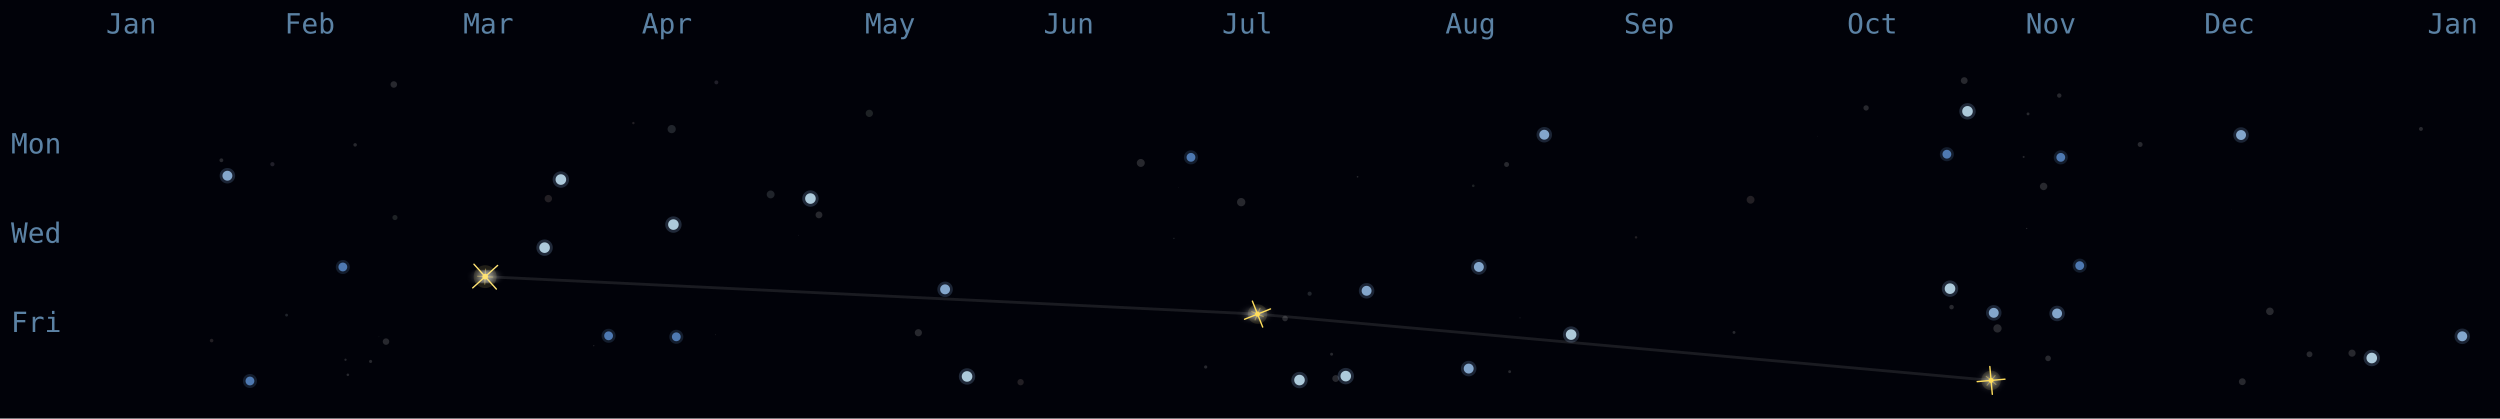
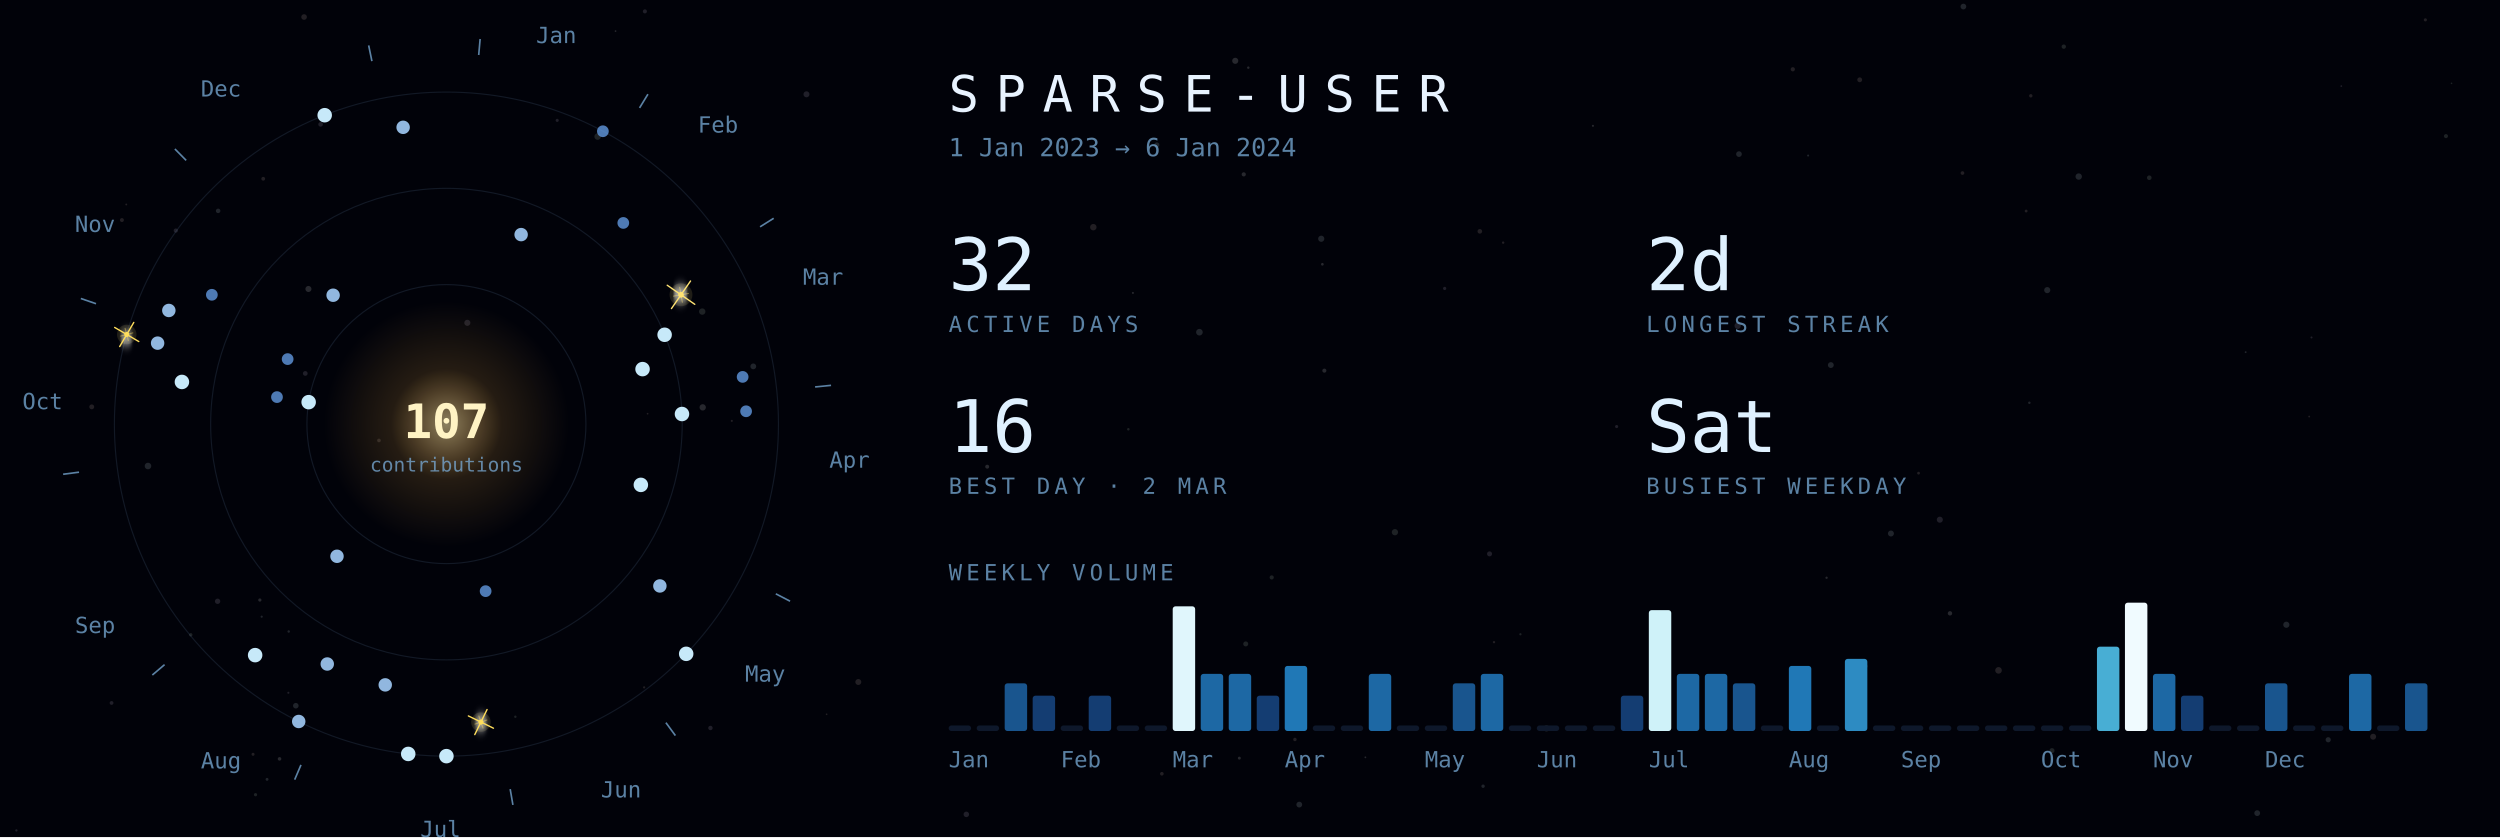
- <svg xmlns="http://www.w3.org/2000/svg" viewBox="0 0 896 150" width="896" height="150" role="img" aria-label="Cinematic comet contribution graph">
-   <rect x="0.00" y="0.00" width="896.00" height="150.00" fill="#010209" />
+ <svg xmlns="http://www.w3.org/2000/svg" viewBox="0 0 896 300" width="896" height="300" role="img" aria-label="Cinematic comet contribution orbit">
+   <rect x="0.00" y="0.00" width="896.00" height="300.00" fill="#010209" />
  <defs>
    <linearGradient id="tail-grad" x1="0" y1="0" x2="1" y2="0">
      <stop offset="0%" stop-color="#c8e0ff" stop-opacity="0" />
      <stop offset="40%" stop-color="#c8e0ff" stop-opacity="0.1" />
      <stop offset="70%" stop-color="#d8ecff" stop-opacity="0.5" />
      <stop offset="90%" stop-color="#ffffff" stop-opacity="0.85" />
      <stop offset="100%" stop-color="#ffffff" stop-opacity="0" />
    </linearGradient>
    <filter id="tail-blur" x="-20%" y="-100%" width="140%" height="300%">
      <feGaussianBlur stdDeviation="1.2" />
    </filter>
    <filter id="organic-sphere" x="-80%" y="-80%" width="260%" height="260%">
      <feTurbulence type="fractalNoise" baseFrequency="0.035" numOctaves="2" seed="7" result="noise" />
      <feDisplacementMap in="SourceGraphic" in2="noise" scale="4" xChannelSelector="R" yChannelSelector="G" result="displaced" />
      <feGaussianBlur in="displaced" stdDeviation="1.4" />
    </filter>
+     <radialGradient id="sun-glow">
+       <stop offset="0" stop-color="#ffe9a8" stop-opacity="0.55" />
+       <stop offset="0.45" stop-color="#ffb74a" stop-opacity="0.14" />
+       <stop offset="1" stop-color="#ffb74a" stop-opacity="0" />
+     </radialGradient>
  </defs>
-   <text x="22.00" y="55.00" font-family="monospace" font-size="10.00" fill="rgba(122,172,216,0.75)" text-anchor="end">Mon</text>
-   <text x="22.00" y="87.00" font-family="monospace" font-size="10.00" fill="rgba(122,172,216,0.75)" text-anchor="end">Wed</text>
-   <text x="22.00" y="119.00" font-family="monospace" font-size="10.00" fill="rgba(122,172,216,0.75)" text-anchor="end">Fri</text>
-   <text x="38.00" y="12.00" font-family="monospace" font-size="10.00" fill="rgba(122,172,216,0.75)">Jan</text>
-   <text x="102.00" y="12.00" font-family="monospace" font-size="10.00" fill="rgba(122,172,216,0.75)">Feb</text>
-   <text x="166.00" y="12.00" font-family="monospace" font-size="10.00" fill="rgba(122,172,216,0.75)">Mar</text>
-   <text x="230.00" y="12.00" font-family="monospace" font-size="10.00" fill="rgba(122,172,216,0.75)">Apr</text>
-   <text x="310.00" y="12.00" font-family="monospace" font-size="10.00" fill="rgba(122,172,216,0.75)">May</text>
-   <text x="374.00" y="12.00" font-family="monospace" font-size="10.00" fill="rgba(122,172,216,0.75)">Jun</text>
-   <text x="438.00" y="12.00" font-family="monospace" font-size="10.00" fill="rgba(122,172,216,0.75)">Jul</text>
-   <text x="518.00" y="12.00" font-family="monospace" font-size="10.00" fill="rgba(122,172,216,0.75)">Aug</text>
-   <text x="582.00" y="12.00" font-family="monospace" font-size="10.00" fill="rgba(122,172,216,0.75)">Sep</text>
-   <text x="662.00" y="12.00" font-family="monospace" font-size="10.00" fill="rgba(122,172,216,0.75)">Oct</text>
-   <text x="726.00" y="12.00" font-family="monospace" font-size="10.00" fill="rgba(122,172,216,0.75)">Nov</text>
-   <text x="790.00" y="12.00" font-family="monospace" font-size="10.00" fill="rgba(122,172,216,0.75)">Dec</text>
-   <text x="870.00" y="12.00" font-family="monospace" font-size="10.00" fill="rgba(122,172,216,0.75)">Jan</text>
-   <circle cx="738.04" cy="34.24" r="0.79" fill="hsl(0,0%,100%)" opacity="0.15" />
-   <circle cx="651.31" cy="48.81" r="0.10" fill="hsl(0,0%,100%)" opacity="0.15" />
-   <circle cx="541.05" cy="133.20" r="0.52" fill="hsl(0,0%,100%)" opacity="0.15" />
-   <circle cx="699.44" cy="110.07" r="0.81" fill="hsl(0,0%,100%)" opacity="0.15" />
-   <circle cx="256.74" cy="29.52" r="0.71" fill="hsl(268,32%,82%)" opacity="0.15" />
-   <circle cx="141.55" cy="77.97" r="0.92" fill="hsl(130,22%,80%)" opacity="0.15" />
-   <circle cx="196.52" cy="71.19" r="1.33" fill="hsl(15,35%,80%)" opacity="0.15" />
-   <circle cx="869.56" cy="39.15" r="0.00" fill="hsl(200,45%,88%)" opacity="0.15" />
-   <circle cx="703.98" cy="28.88" r="1.22" fill="hsl(0,0%,100%)" opacity="0.15" />
-   <circle cx="257.67" cy="83.36" r="0.04" fill="hsl(0,0%,100%)" opacity="0.15" />
-   <circle cx="725.27" cy="56.24" r="0.36" fill="hsl(0,0%,100%)" opacity="0.15" />
-   <circle cx="528.02" cy="66.59" r="0.47" fill="hsl(130,22%,80%)" opacity="0.15" />
-   <circle cx="734.03" cy="128.44" r="1.02" fill="hsl(0,0%,100%)" opacity="0.15" />
-   <circle cx="97.63" cy="58.85" r="0.76" fill="hsl(268,32%,82%)" opacity="0.15" />
-   <circle cx="586.36" cy="85.07" r="0.44" fill="hsl(15,35%,80%)" opacity="0.15" />
-   <circle cx="813.53" cy="111.59" r="1.36" fill="hsl(0,0%,100%)" opacity="0.15" />
-   <circle cx="469.37" cy="105.26" r="0.75" fill="hsl(200,45%,88%)" opacity="0.15" />
-   <circle cx="276.20" cy="69.69" r="1.41" fill="hsl(200,45%,88%)" opacity="0.15" />
-   <circle cx="365.78" cy="136.97" r="1.14" fill="hsl(15,35%,80%)" opacity="0.15" />
-   <circle cx="832.16" cy="39.52" r="0.03" fill="hsl(130,22%,80%)" opacity="0.15" />
-   <circle cx="227.00" cy="44.11" r="0.43" fill="hsl(15,35%,80%)" opacity="0.15" />
-   <circle cx="867.67" cy="46.21" r="0.71" fill="hsl(0,0%,100%)" opacity="0.15" />
-   <circle cx="627.41" cy="71.59" r="1.41" fill="hsl(15,35%,80%)" opacity="0.15" />
-   <circle cx="240.73" cy="46.27" r="1.47" fill="hsl(200,45%,88%)" opacity="0.15" />
-   <circle cx="444.84" cy="72.45" r="1.49" fill="hsl(0,0%,100%)" opacity="0.15" />
-   <circle cx="246.79" cy="32.16" r="0.04" fill="hsl(0,0%,100%)" opacity="0.15" />
-   <circle cx="79.34" cy="57.44" r="0.69" fill="hsl(0,0%,100%)" opacity="0.15" />
-   <circle cx="135.81" cy="120.70" r="0.12" fill="hsl(130,22%,80%)" opacity="0.15" />
-   <circle cx="726.85" cy="40.82" r="0.52" fill="hsl(0,0%,100%)" opacity="0.15" />
-   <circle cx="127.28" cy="51.92" r="0.63" fill="hsl(0,0%,100%)" opacity="0.15" />
-   <circle cx="329.14" cy="119.25" r="1.29" fill="hsl(0,0%,100%)" opacity="0.15" />
-   <circle cx="460.56" cy="114.16" r="1.00" fill="hsl(0,0%,100%)" opacity="0.15" />
-   <circle cx="715.90" cy="117.70" r="1.48" fill="hsl(0,0%,100%)" opacity="0.15" />
-   <circle cx="501.13" cy="129.33" r="0.05" fill="hsl(0,0%,100%)" opacity="0.15" />
-   <circle cx="75.84" cy="122.06" r="0.64" fill="hsl(15,35%,80%)" opacity="0.15" />
-   <circle cx="432.11" cy="131.53" r="0.58" fill="hsl(0,0%,100%)" opacity="0.15" />
-   <circle cx="138.34" cy="122.43" r="1.17" fill="hsl(0,0%,100%)" opacity="0.15" />
-   <circle cx="256.49" cy="119.97" r="0.15" fill="hsl(0,0%,100%)" opacity="0.15" />
-   <circle cx="408.86" cy="58.40" r="1.43" fill="hsl(0,0%,100%)" opacity="0.15" />
-   <circle cx="420.73" cy="85.44" r="0.25" fill="hsl(200,45%,88%)" opacity="0.15" />
-   <circle cx="318.39" cy="123.57" r="0.01" fill="hsl(0,0%,100%)" opacity="0.15" />
-   <circle cx="422.29" cy="67.20" r="0.10" fill="hsl(0,0%,100%)" opacity="0.15" />
-   <circle cx="102.71" cy="112.94" r="0.51" fill="hsl(200,45%,88%)" opacity="0.15" />
-   <circle cx="732.43" cy="66.82" r="1.33" fill="hsl(0,0%,100%)" opacity="0.15" />
-   <circle cx="311.56" cy="40.62" r="1.31" fill="hsl(130,22%,80%)" opacity="0.15" />
-   <circle cx="827.73" cy="126.98" r="1.05" fill="hsl(0,0%,100%)" opacity="0.15" />
-   <circle cx="141.14" cy="30.28" r="1.18" fill="hsl(0,0%,100%)" opacity="0.15" />
-   <circle cx="286.23" cy="84.31" r="0.12" fill="hsl(0,0%,100%)" opacity="0.15" />
-   <circle cx="123.83" cy="128.93" r="0.40" fill="hsl(0,0%,100%)" opacity="0.15" />
-   <circle cx="124.67" cy="134.33" r="0.46" fill="hsl(0,0%,100%)" opacity="0.15" />
-   <circle cx="132.82" cy="129.54" r="0.56" fill="hsl(0,0%,100%)" opacity="0.15" />
-   <circle cx="799.72" cy="75.12" r="0.07" fill="hsl(0,0%,100%)" opacity="0.15" />
-   <circle cx="212.81" cy="123.90" r="0.22" fill="hsl(0,0%,100%)" opacity="0.15" />
-   <circle cx="767.03" cy="51.78" r="0.89" fill="hsl(0,0%,100%)" opacity="0.15" />
-   <circle cx="803.64" cy="136.80" r="1.23" fill="hsl(0,0%,100%)" opacity="0.15" />
-   <circle cx="539.96" cy="58.95" r="0.89" fill="hsl(0,0%,100%)" opacity="0.15" />
-   <circle cx="726.36" cy="81.89" r="0.23" fill="hsl(0,0%,100%)" opacity="0.15" />
-   <circle cx="842.97" cy="126.57" r="1.29" fill="hsl(0,0%,100%)" opacity="0.15" />
-   <circle cx="478.72" cy="135.66" r="1.23" fill="hsl(0,0%,100%)" opacity="0.15" />
-   <circle cx="293.52" cy="77.02" r="1.23" fill="hsl(0,0%,100%)" opacity="0.15" />
-   <circle cx="486.55" cy="63.36" r="0.30" fill="hsl(0,0%,100%)" opacity="0.15" />
-   <circle cx="621.47" cy="119.14" r="0.52" fill="hsl(0,0%,100%)" opacity="0.15" />
-   <circle cx="668.81" cy="38.68" r="0.96" fill="hsl(0,0%,100%)" opacity="0.15" />
-   <circle cx="544.77" cy="113.92" r="0.18" fill="hsl(0,0%,100%)" opacity="0.15" />
-   <circle cx="477.24" cy="126.95" r="0.53" fill="hsl(0,0%,100%)" opacity="0.15" />
-   <circle cx="81.50" cy="62.98" r="2.78" fill="hsl(214,50%,64%)" opacity="0.22" />
-   <circle cx="81.50" cy="62.98" r="1.78" fill="hsl(209.7,75%,78%)" opacity="0.80" />
-   <circle cx="89.58" cy="136.55" r="2.52" fill="hsl(214,43%,55%)" opacity="0.20" />
-   <circle cx="89.58" cy="136.55" r="1.58" fill="hsl(214.0,66%,63%)" opacity="0.74" />
-   <circle cx="122.87" cy="95.69" r="2.52" fill="hsl(214,43%,55%)" opacity="0.20" />
-   <circle cx="122.87" cy="95.69" r="1.58" fill="hsl(214.0,66%,63%)" opacity="0.74" />
-   <circle cx="195.18" cy="88.76" r="2.94" fill="hsl(214,55%,70%)" opacity="0.23" />
-   <circle cx="195.18" cy="88.76" r="1.90" fill="hsl(200.0,82%,88%)" opacity="0.84" />
-   <circle cx="201.01" cy="64.35" r="2.94" fill="hsl(214,55%,70%)" opacity="0.23" />
-   <circle cx="201.01" cy="64.35" r="1.90" fill="hsl(200.0,82%,88%)" opacity="0.84" />
-   <circle cx="218.12" cy="120.35" r="2.52" fill="hsl(214,43%,55%)" opacity="0.20" />
-   <circle cx="218.12" cy="120.35" r="1.58" fill="hsl(214.0,66%,63%)" opacity="0.74" />
-   <circle cx="241.35" cy="80.49" r="2.94" fill="hsl(214,55%,70%)" opacity="0.23" />
-   <circle cx="241.35" cy="80.49" r="1.90" fill="hsl(200.0,82%,88%)" opacity="0.84" />
-   <circle cx="242.39" cy="120.71" r="2.52" fill="hsl(214,43%,55%)" opacity="0.20" />
-   <circle cx="242.39" cy="120.71" r="1.58" fill="hsl(214.0,66%,63%)" opacity="0.74" />
-   <circle cx="290.46" cy="71.16" r="2.94" fill="hsl(214,55%,70%)" opacity="0.23" />
-   <circle cx="290.46" cy="71.16" r="1.90" fill="hsl(200.0,82%,88%)" opacity="0.84" />
-   <circle cx="338.72" cy="103.70" r="2.78" fill="hsl(214,50%,64%)" opacity="0.22" />
-   <circle cx="338.72" cy="103.70" r="1.78" fill="hsl(209.7,75%,78%)" opacity="0.80" />
-   <circle cx="346.59" cy="134.92" r="2.94" fill="hsl(214,55%,70%)" opacity="0.23" />
-   <circle cx="346.59" cy="134.92" r="1.90" fill="hsl(200.0,82%,88%)" opacity="0.84" />
-   <circle cx="426.84" cy="56.39" r="2.52" fill="hsl(214,43%,55%)" opacity="0.20" />
-   <circle cx="426.84" cy="56.39" r="1.58" fill="hsl(214.0,66%,63%)" opacity="0.74" />
-   <circle cx="465.74" cy="136.21" r="2.94" fill="hsl(214,55%,70%)" opacity="0.23" />
-   <circle cx="465.74" cy="136.21" r="1.90" fill="hsl(200.0,82%,88%)" opacity="0.84" />
-   <circle cx="482.32" cy="134.80" r="2.94" fill="hsl(214,55%,70%)" opacity="0.23" />
-   <circle cx="482.32" cy="134.80" r="1.90" fill="hsl(200.0,82%,88%)" opacity="0.84" />
-   <circle cx="489.79" cy="104.22" r="2.78" fill="hsl(214,50%,64%)" opacity="0.22" />
-   <circle cx="489.79" cy="104.22" r="1.78" fill="hsl(209.7,75%,78%)" opacity="0.80" />
-   <circle cx="530.03" cy="95.67" r="2.78" fill="hsl(214,50%,64%)" opacity="0.22" />
-   <circle cx="530.03" cy="95.67" r="1.78" fill="hsl(209.7,75%,78%)" opacity="0.80" />
-   <circle cx="526.38" cy="132.10" r="2.78" fill="hsl(214,50%,64%)" opacity="0.22" />
-   <circle cx="526.38" cy="132.10" r="1.78" fill="hsl(209.7,75%,78%)" opacity="0.80" />
-   <circle cx="553.47" cy="48.29" r="2.78" fill="hsl(214,50%,64%)" opacity="0.22" />
-   <circle cx="553.47" cy="48.29" r="1.78" fill="hsl(209.7,75%,78%)" opacity="0.80" />
-   <circle cx="563.09" cy="119.92" r="2.94" fill="hsl(214,55%,70%)" opacity="0.23" />
-   <circle cx="563.09" cy="119.92" r="1.90" fill="hsl(200.0,82%,88%)" opacity="0.84" />
-   <circle cx="705.15" cy="39.90" r="2.94" fill="hsl(214,55%,70%)" opacity="0.23" />
-   <circle cx="705.15" cy="39.90" r="1.90" fill="hsl(200.0,82%,88%)" opacity="0.84" />
-   <circle cx="697.76" cy="55.27" r="2.52" fill="hsl(214,43%,55%)" opacity="0.20" />
-   <circle cx="697.76" cy="55.27" r="1.58" fill="hsl(214.0,66%,63%)" opacity="0.74" />
-   <circle cx="698.88" cy="103.45" r="2.94" fill="hsl(214,55%,70%)" opacity="0.23" />
-   <circle cx="698.88" cy="103.45" r="1.90" fill="hsl(200.0,82%,88%)" opacity="0.84" />
-   <circle cx="714.56" cy="112.12" r="2.78" fill="hsl(214,50%,64%)" opacity="0.22" />
-   <circle cx="714.56" cy="112.12" r="1.78" fill="hsl(209.7,75%,78%)" opacity="0.80" />
-   <circle cx="738.58" cy="56.40" r="2.52" fill="hsl(214,43%,55%)" opacity="0.20" />
-   <circle cx="738.58" cy="56.40" r="1.58" fill="hsl(214.0,66%,63%)" opacity="0.74" />
-   <circle cx="737.26" cy="112.35" r="2.78" fill="hsl(214,50%,64%)" opacity="0.22" />
-   <circle cx="737.26" cy="112.35" r="1.78" fill="hsl(209.7,75%,78%)" opacity="0.80" />
-   <circle cx="745.37" cy="95.21" r="2.52" fill="hsl(214,43%,55%)" opacity="0.20" />
-   <circle cx="745.37" cy="95.21" r="1.58" fill="hsl(214.0,66%,63%)" opacity="0.74" />
-   <circle cx="803.19" cy="48.39" r="2.78" fill="hsl(214,50%,64%)" opacity="0.22" />
-   <circle cx="803.19" cy="48.39" r="1.78" fill="hsl(209.7,75%,78%)" opacity="0.80" />
-   <circle cx="850.04" cy="128.32" r="2.94" fill="hsl(214,55%,70%)" opacity="0.23" />
-   <circle cx="850.04" cy="128.32" r="1.90" fill="hsl(200.0,82%,88%)" opacity="0.84" />
-   <circle cx="882.47" cy="120.53" r="2.78" fill="hsl(214,50%,64%)" opacity="0.22" />
-   <circle cx="882.47" cy="120.53" r="1.78" fill="hsl(209.7,75%,78%)" opacity="0.80" />
-   <path d="M 173.88,99.15 L 450.70,112.57 L 713.60,136.34" fill="none" stroke="rgba(255,255,255,0.1)" stroke-width="1.00" stroke-linejoin="round" />
-   <g transform="rotate(-42.0 173.88 99.15)">
-     <circle cx="173.88" cy="99.15" r="4.10" fill="hsla(48,100%,74%,0.35)" fill-opacity="0.35" />
-     <circle cx="173.88" cy="99.15" r="2.46" fill="hsla(50,100%,99%,0.75)" filter="url(#organic-sphere)" />
-     <line x1="171.97" y1="97.24" x2="175.79" y2="101.06" stroke="hsl(48,100%,72.5%)" stroke-width="0.40" stroke-opacity="0.42" stroke-linecap="round" />
-     <line x1="171.97" y1="101.06" x2="175.79" y2="97.24" stroke="hsl(48,100%,72.5%)" stroke-width="0.40" stroke-opacity="0.42" stroke-linecap="round" />
-     <line x1="167.88" y1="99.15" x2="179.88" y2="99.15" stroke="hsl(48,100%,72.5%)" stroke-width="0.50" stroke-linecap="round" />
-     <line x1="173.88" y1="93.15" x2="173.88" y2="105.15" stroke="hsl(48,100%,72.5%)" stroke-width="0.50" stroke-linecap="round" />
-     <circle cx="173.88" cy="99.15" r="1.02" fill="hsl(48,100%,72.5%)" />
+   <circle cx="739.66" cy="16.72" r="0.78" fill="hsl(130,22%,80%)" opacity="0.15" />
+   <circle cx="648.03" cy="55.75" r="0.36" fill="hsl(200,45%,88%)" opacity="0.15" />
+   <circle cx="531.53" cy="281.78" r="0.61" fill="hsl(200,45%,88%)" opacity="0.15" />
+   <circle cx="698.87" cy="219.82" r="0.79" fill="hsl(0,0%,100%)" opacity="0.15" />
+   <circle cx="231.13" cy="4.08" r="0.73" fill="hsl(268,32%,82%)" opacity="0.15" />
+   <circle cx="109.41" cy="133.84" r="0.85" fill="hsl(268,32%,82%)" opacity="0.15" />
+   <circle cx="167.49" cy="115.70" r="1.10" fill="hsl(268,32%,82%)" opacity="0.15" />
+   <circle cx="878.63" cy="29.87" r="0.30" fill="hsl(130,22%,80%)" opacity="0.15" />
+   <circle cx="703.68" cy="2.35" r="1.03" fill="hsl(200,45%,88%)" opacity="0.15" />
+   <circle cx="232.10" cy="148.28" r="0.32" fill="hsl(15,35%,80%)" opacity="0.15" />
+   <circle cx="726.17" cy="75.64" r="0.51" fill="hsl(15,35%,80%)" opacity="0.15" />
+   <circle cx="517.76" cy="103.38" r="0.58" fill="hsl(268,32%,82%)" opacity="0.15" />
+   <circle cx="735.43" cy="269.03" r="0.91" fill="hsl(130,22%,80%)" opacity="0.15" />
+   <circle cx="63.01" cy="82.64" r="0.76" fill="hsl(268,32%,82%)" opacity="0.15" />
+   <circle cx="579.40" cy="152.88" r="0.56" fill="hsl(268,32%,82%)" opacity="0.15" />
+   <circle cx="819.42" cy="223.91" r="1.11" fill="hsl(200,45%,88%)" opacity="0.15" />
+   <circle cx="455.78" cy="206.95" r="0.75" fill="hsl(130,22%,80%)" opacity="0.15" />
+   <circle cx="251.68" cy="111.67" r="1.15" fill="hsl(130,22%,80%)" opacity="0.15" />
+   <circle cx="346.33" cy="291.87" r="0.99" fill="hsl(268,32%,82%)" opacity="0.15" />
+   <circle cx="839.12" cy="30.86" r="0.32" fill="hsl(268,32%,82%)" opacity="0.15" />
+   <circle cx="199.70" cy="43.14" r="0.56" fill="hsl(268,32%,82%)" opacity="0.15" />
+   <circle cx="876.63" cy="48.79" r="0.73" fill="hsl(130,22%,80%)" opacity="0.15" />
+   <circle cx="622.78" cy="116.76" r="1.14" fill="hsl(268,32%,82%)" opacity="0.15" />
+   <circle cx="214.20" cy="48.95" r="1.18" fill="hsl(130,22%,80%)" opacity="0.15" />
+   <circle cx="429.87" cy="119.06" r="1.19" fill="hsl(200,45%,88%)" opacity="0.15" />
+   <circle cx="220.61" cy="11.15" r="0.32" fill="hsl(0,0%,100%)" opacity="0.15" />
+   <circle cx="43.69" cy="78.87" r="0.71" fill="hsl(15,35%,80%)" opacity="0.15" />
+   <circle cx="103.35" cy="248.29" r="0.37" fill="hsl(268,32%,82%)" opacity="0.15" />
+   <circle cx="727.84" cy="34.34" r="0.61" fill="hsl(15,35%,80%)" opacity="0.15" />
+   <circle cx="94.34" cy="64.07" r="0.68" fill="hsl(15,35%,80%)" opacity="0.15" />
+   <circle cx="307.62" cy="244.43" r="1.07" fill="hsl(15,35%,80%)" opacity="0.15" />
+   <circle cx="446.47" cy="230.78" r="0.90" fill="hsl(130,22%,80%)" opacity="0.15" />
+   <circle cx="716.27" cy="240.26" r="1.19" fill="hsl(15,35%,80%)" opacity="0.15" />
+   <circle cx="489.35" cy="271.43" r="0.33" fill="hsl(0,0%,100%)" opacity="0.15" />
+   <circle cx="39.98" cy="251.94" r="0.68" fill="hsl(268,32%,82%)" opacity="0.15" />
+   <circle cx="416.41" cy="277.32" r="0.65" fill="hsl(15,35%,80%)" opacity="0.15" />
+   <circle cx="106.02" cy="252.93" r="1.00" fill="hsl(200,45%,88%)" opacity="0.15" />
+   <circle cx="230.86" cy="246.35" r="0.39" fill="hsl(15,35%,80%)" opacity="0.15" />
+   <circle cx="391.85" cy="81.42" r="1.16" fill="hsl(15,35%,80%)" opacity="0.15" />
+   <circle cx="404.40" cy="153.85" r="0.45" fill="hsl(130,22%,80%)" opacity="0.15" />
+   <circle cx="296.26" cy="256.00" r="0.31" fill="hsl(15,35%,80%)" opacity="0.15" />
+   <circle cx="406.04" cy="104.99" r="0.36" fill="hsl(0,0%,100%)" opacity="0.15" />
+   <circle cx="68.37" cy="227.51" r="0.61" fill="hsl(130,22%,80%)" opacity="0.15" />
+   <circle cx="733.73" cy="103.98" r="1.10" fill="hsl(200,45%,88%)" opacity="0.15" />
+   <circle cx="289.04" cy="33.80" r="1.08" fill="hsl(268,32%,82%)" opacity="0.15" />
+   <circle cx="834.43" cy="265.13" r="0.93" fill="hsl(200,45%,88%)" opacity="0.15" />
+   <circle cx="108.98" cy="6.10" r="1.01" fill="hsl(15,35%,80%)" opacity="0.15" />
+   <circle cx="262.28" cy="150.84" r="0.37" fill="hsl(15,35%,80%)" opacity="0.15" />
+   <circle cx="90.69" cy="270.34" r="0.54" fill="hsl(15,35%,80%)" opacity="0.15" />
+   <circle cx="91.58" cy="284.82" r="0.58" fill="hsl(130,22%,80%)" opacity="0.15" />
+   <circle cx="100.19" cy="271.98" r="0.64" fill="hsl(0,0%,100%)" opacity="0.15" />
+   <circle cx="804.84" cy="126.21" r="0.34" fill="hsl(200,45%,88%)" opacity="0.15" />
+   <circle cx="184.70" cy="256.88" r="0.43" fill="hsl(130,22%,80%)" opacity="0.15" />
+   <circle cx="770.30" cy="63.70" r="0.83" fill="hsl(130,22%,80%)" opacity="0.15" />
+   <circle cx="808.98" cy="291.43" r="1.04" fill="hsl(200,45%,88%)" opacity="0.15" />
+   <circle cx="530.37" cy="82.91" r="0.83" fill="hsl(15,35%,80%)" opacity="0.15" />
+   <circle cx="727.32" cy="144.35" r="0.44" fill="hsl(200,45%,88%)" opacity="0.15" />
+   <circle cx="850.53" cy="264.04" r="1.07" fill="hsl(15,35%,80%)" opacity="0.15" />
+   <circle cx="465.66" cy="288.37" r="1.04" fill="hsl(200,45%,88%)" opacity="0.15" />
+   <circle cx="269.98" cy="131.31" r="1.04" fill="hsl(200,45%,88%)" opacity="0.15" />
+   <circle cx="473.94" cy="94.72" r="0.48" fill="hsl(0,0%,100%)" opacity="0.15" />
+   <circle cx="616.50" cy="244.13" r="0.61" fill="hsl(15,35%,80%)" opacity="0.15" />
+   <circle cx="666.52" cy="28.60" r="0.87" fill="hsl(15,35%,80%)" opacity="0.15" />
+   <circle cx="535.45" cy="230.15" r="0.41" fill="hsl(15,35%,80%)" opacity="0.15" />
+   <circle cx="464.10" cy="265.03" r="0.62" fill="hsl(15,35%,80%)" opacity="0.15" />
+   <circle cx="95.71" cy="279.32" r="0.52" fill="hsl(200,45%,88%)" opacity="0.15" />
+   <circle cx="444.18" cy="271.72" r="0.53" fill="hsl(0,0%,100%)" opacity="0.15" />
+   <circle cx="251.85" cy="146.00" r="1.14" fill="hsl(0,0%,100%)" opacity="0.15" />
+   <circle cx="135.82" cy="157.86" r="0.66" fill="hsl(15,35%,80%)" opacity="0.15" />
+   <circle cx="114.90" cy="44.57" r="0.83" fill="hsl(268,32%,82%)" opacity="0.15" />
+   <circle cx="474.65" cy="132.84" r="0.73" fill="hsl(0,0%,100%)" opacity="0.15" />
+   <circle cx="538.73" cy="86.96" r="0.43" fill="hsl(15,35%,80%)" opacity="0.15" />
+   <circle cx="656.17" cy="130.84" r="1.05" fill="hsl(200,45%,88%)" opacity="0.15" />
+   <circle cx="642.54" cy="24.83" r="0.76" fill="hsl(15,35%,80%)" opacity="0.15" />
+   <circle cx="755.23" cy="258.54" r="0.67" fill="hsl(0,0%,100%)" opacity="0.15" />
+   <circle cx="570.91" cy="45.10" r="0.37" fill="hsl(0,0%,100%)" opacity="0.15" />
+   <circle cx="869.25" cy="7.12" r="0.56" fill="hsl(15,35%,80%)" opacity="0.15" />
+   <circle cx="110.54" cy="103.57" r="1.09" fill="hsl(0,0%,100%)" opacity="0.15" />
+   <circle cx="668.51" cy="238.78" r="0.83" fill="hsl(130,22%,80%)" opacity="0.15" />
+   <circle cx="77.99" cy="215.50" r="0.96" fill="hsl(268,32%,82%)" opacity="0.15" />
+   <circle cx="499.94" cy="190.74" r="1.13" fill="hsl(130,22%,80%)" opacity="0.15" />
+   <circle cx="703.35" cy="62.02" r="0.66" fill="hsl(15,35%,80%)" opacity="0.15" />
+   <circle cx="687.61" cy="169.58" r="0.50" fill="hsl(15,35%,80%)" opacity="0.15" />
+   <circle cx="445.76" cy="62.49" r="0.75" fill="hsl(0,0%,100%)" opacity="0.15" />
+   <circle cx="103.47" cy="226.33" r="0.44" fill="hsl(200,45%,88%)" opacity="0.15" />
+   <circle cx="45.25" cy="73.28" r="0.34" fill="hsl(15,35%,80%)" opacity="0.15" />
+   <circle cx="677.71" cy="191.21" r="1.07" fill="hsl(200,45%,88%)" opacity="0.15" />
+   <circle cx="414.60" cy="51.93" r="0.91" fill="hsl(200,45%,88%)" opacity="0.15" />
+   <circle cx="447.39" cy="24.25" r="0.44" fill="hsl(0,0%,100%)" opacity="0.15" />
+   <circle cx="623.25" cy="55.23" r="1.02" fill="hsl(200,45%,88%)" opacity="0.15" />
+   <circle cx="473.53" cy="85.57" r="1.11" fill="hsl(200,45%,88%)" opacity="0.15" />
+   <circle cx="442.71" cy="21.80" r="1.10" fill="hsl(0,0%,100%)" opacity="0.15" />
+   <circle cx="432.82" cy="253.27" r="1.07" fill="hsl(130,22%,80%)" opacity="0.15" />
+   <circle cx="419.61" cy="204.10" r="0.36" fill="hsl(15,35%,80%)" opacity="0.15" />
+   <circle cx="254.62" cy="260.91" r="0.79" fill="hsl(268,32%,82%)" opacity="0.15" />
+   <circle cx="353.81" cy="167.26" r="0.71" fill="hsl(0,0%,100%)" opacity="0.15" />
+   <circle cx="5.88" cy="297.62" r="0.41" fill="hsl(268,32%,82%)" opacity="0.15" />
+   <circle cx="554.24" cy="261.06" r="1.12" fill="hsl(130,22%,80%)" opacity="0.15" />
+   <circle cx="32.88" cy="145.82" r="0.88" fill="hsl(15,35%,80%)" opacity="0.15" />
+   <circle cx="53.04" cy="167.02" r="1.18" fill="hsl(200,45%,88%)" opacity="0.15" />
+   <circle cx="695.23" cy="186.26" r="1.09" fill="hsl(268,32%,82%)" opacity="0.15" />
+   <circle cx="828.44" cy="120.95" r="0.36" fill="hsl(268,32%,82%)" opacity="0.15" />
+   <circle cx="544.92" cy="227.32" r="0.40" fill="hsl(130,22%,80%)" opacity="0.15" />
+   <circle cx="745.01" cy="63.28" r="1.15" fill="hsl(200,45%,88%)" opacity="0.15" />
+   <circle cx="78.18" cy="75.58" r="0.81" fill="hsl(200,45%,88%)" opacity="0.15" />
+   <circle cx="533.85" cy="198.51" r="0.90" fill="hsl(268,32%,82%)" opacity="0.15" />
+   <circle cx="93.79" cy="221.02" r="0.39" fill="hsl(200,45%,88%)" opacity="0.15" />
+   <circle cx="654.64" cy="207.07" r="0.41" fill="hsl(0,0%,100%)" opacity="0.15" />
+   <circle cx="827.61" cy="149.30" r="0.33" fill="hsl(15,35%,80%)" opacity="0.15" />
+   <circle cx="93.13" cy="215.05" r="0.58" fill="hsl(0,0%,100%)" opacity="0.15" />
+   <circle cx="160.00" cy="152.00" r="44.00" fill="url(#sun-glow)" />
+   <text x="160.00" y="157.00" font-family="monospace" font-size="17.00" fill="#fff3c4" text-anchor="middle" font-weight="bold">107</text>
+   <text x="160.00" y="169.00" font-family="monospace" font-size="7.00" fill="rgba(122,172,216,0.75)" text-anchor="middle">contributions</text>
+   <circle cx="160.00" cy="152.00" r="50.00" fill="none" stroke="#5d7ea8" stroke-width="0.40" opacity="0.18" />
+   <circle cx="160.00" cy="152.00" r="84.50" fill="none" stroke="#5d7ea8" stroke-width="0.40" opacity="0.18" />
+   <circle cx="160.00" cy="152.00" r="119.00" fill="none" stroke="#5d7ea8" stroke-width="0.40" opacity="0.18" />
+   <line x1="171.57" y1="19.71" x2="172.08" y2="13.98" stroke="rgba(122,172,216,0.75)" stroke-width="0.60" />
+   <text x="199.36" y="15.44" font-family="monospace" font-size="8.00" fill="rgba(122,172,216,0.75)" text-anchor="middle">Jan</text>
+   <line x1="229.22" y1="38.67" x2="232.22" y2="33.76" stroke="rgba(122,172,216,0.75)" stroke-width="0.60" />
+   <text x="257.33" y="47.52" font-family="monospace" font-size="8.00" fill="rgba(122,172,216,0.75)" text-anchor="middle">Feb</text>
+   <line x1="272.41" y1="81.29" x2="277.28" y2="78.23" stroke="rgba(122,172,216,0.75)" stroke-width="0.60" />
+   <text x="294.99" y="102.05" font-family="monospace" font-size="8.00" fill="rgba(122,172,216,0.75)" text-anchor="middle">Mar</text>
+   <line x1="292.13" y1="138.68" x2="297.85" y2="138.11" stroke="rgba(122,172,216,0.75)" stroke-width="0.60" />
+   <text x="304.45" y="167.63" font-family="monospace" font-size="8.00" fill="rgba(122,172,216,0.75)" text-anchor="middle">Apr</text>
+   <line x1="278.05" y1="212.83" x2="283.16" y2="215.47" stroke="rgba(122,172,216,0.75)" stroke-width="0.60" />
+   <text x="274.24" y="244.30" font-family="monospace" font-size="8.00" fill="rgba(122,172,216,0.75)" text-anchor="middle">May</text>
+   <line x1="238.66" y1="259.00" x2="242.06" y2="263.63" stroke="rgba(122,172,216,0.75)" stroke-width="0.60" />
+   <text x="222.58" y="285.80" font-family="monospace" font-size="8.00" fill="rgba(122,172,216,0.75)" text-anchor="middle">Jun</text>
+   <line x1="182.85" y1="282.82" x2="183.83" y2="288.48" stroke="rgba(122,172,216,0.75)" stroke-width="0.60" />
+   <text x="157.86" y="299.98" font-family="monospace" font-size="8.00" fill="rgba(122,172,216,0.75)" text-anchor="middle">Jul</text>
+   <line x1="107.87" y1="274.14" x2="105.61" y2="279.43" stroke="rgba(122,172,216,0.75)" stroke-width="0.60" />
+   <text x="79.20" y="275.40" font-family="monospace" font-size="8.00" fill="rgba(122,172,216,0.75)" text-anchor="middle">Aug</text>
+   <line x1="58.98" y1="238.20" x2="54.60" y2="241.93" stroke="rgba(122,172,216,0.75)" stroke-width="0.60" />
+   <text x="34.08" y="226.89" font-family="monospace" font-size="8.00" fill="rgba(122,172,216,0.75)" text-anchor="middle">Sep</text>
+   <line x1="28.32" y1="169.23" x2="22.62" y2="169.97" stroke="rgba(122,172,216,0.75)" stroke-width="0.60" />
+   <text x="15.24" y="146.66" font-family="monospace" font-size="8.00" fill="rgba(122,172,216,0.75)" text-anchor="middle">Oct</text>
+   <line x1="34.41" y1="108.85" x2="28.97" y2="106.98" stroke="rgba(122,172,216,0.75)" stroke-width="0.60" />
+   <text x="34.06" y="83.13" font-family="monospace" font-size="8.00" fill="rgba(122,172,216,0.75)" text-anchor="middle">Nov</text>
+   <line x1="66.72" y1="57.48" x2="62.68" y2="53.39" stroke="rgba(122,172,216,0.75)" stroke-width="0.60" />
+   <text x="79.19" y="34.61" font-family="monospace" font-size="8.00" fill="rgba(122,172,216,0.75)" text-anchor="middle">Dec</text>
+   <line x1="133.29" y1="21.91" x2="132.13" y2="16.28" stroke="rgba(122,172,216,0.75)" stroke-width="0.60" />
+   <circle cx="186.77" cy="84.08" r="2.41" fill="hsl(209.7,75%,78%)" opacity="0.92" />
+   <circle cx="216.07" cy="47.04" r="2.10" fill="hsl(214.0,66%,63%)" opacity="0.80" />
+   <circle cx="223.39" cy="79.90" r="2.10" fill="hsl(214.0,66%,63%)" opacity="0.80" />
+   <circle cx="238.20" cy="119.98" r="2.60" fill="hsl(200.0,82%,88%)" opacity="1.00" />
+   <circle cx="230.29" cy="132.29" r="2.60" fill="hsl(200.0,82%,88%)" opacity="1.00" />
+   <circle cx="266.16" cy="135.08" r="2.10" fill="hsl(214.0,66%,63%)" opacity="0.80" />
+   <circle cx="244.42" cy="148.38" r="2.60" fill="hsl(200.0,82%,88%)" opacity="1.00" />
+   <circle cx="267.40" cy="147.40" r="2.10" fill="hsl(214.0,66%,63%)" opacity="0.80" />
+   <circle cx="229.68" cy="173.78" r="2.60" fill="hsl(200.0,82%,88%)" opacity="1.00" />
+   <circle cx="236.50" cy="210.00" r="2.41" fill="hsl(209.7,75%,78%)" opacity="0.92" />
+   <circle cx="245.93" cy="234.33" r="2.60" fill="hsl(200.0,82%,88%)" opacity="1.00" />
+   <circle cx="174.05" cy="211.87" r="2.10" fill="hsl(214.0,66%,63%)" opacity="0.80" />
+   <circle cx="160.00" cy="271.00" r="2.60" fill="hsl(200.0,82%,88%)" opacity="1.00" />
+   <circle cx="146.31" cy="270.21" r="2.60" fill="hsl(200.0,82%,88%)" opacity="1.00" />
+   <circle cx="138.07" cy="245.46" r="2.41" fill="hsl(209.7,75%,78%)" opacity="0.92" />
+   <circle cx="117.29" cy="237.98" r="2.41" fill="hsl(209.7,75%,78%)" opacity="0.92" />
+   <circle cx="107.06" cy="258.58" r="2.41" fill="hsl(209.7,75%,78%)" opacity="0.92" />
+   <circle cx="120.78" cy="199.37" r="2.41" fill="hsl(209.7,75%,78%)" opacity="0.92" />
+   <circle cx="91.44" cy="234.80" r="2.60" fill="hsl(200.0,82%,88%)" opacity="1.00" />
+   <circle cx="110.62" cy="144.13" r="2.60" fill="hsl(200.0,82%,88%)" opacity="1.00" />
+   <circle cx="99.27" cy="142.32" r="2.10" fill="hsl(214.0,66%,63%)" opacity="0.80" />
+   <circle cx="65.20" cy="136.89" r="2.60" fill="hsl(200.0,82%,88%)" opacity="1.00" />
+   <circle cx="56.49" cy="122.98" r="2.41" fill="hsl(209.7,75%,78%)" opacity="0.92" />
+   <circle cx="103.09" cy="128.70" r="2.10" fill="hsl(214.0,66%,63%)" opacity="0.80" />
+   <circle cx="60.51" cy="111.27" r="2.41" fill="hsl(209.7,75%,78%)" opacity="0.92" />
+   <circle cx="75.93" cy="105.65" r="2.10" fill="hsl(214.0,66%,63%)" opacity="0.80" />
+   <circle cx="119.39" cy="105.81" r="2.41" fill="hsl(209.7,75%,78%)" opacity="0.92" />
+   <circle cx="116.37" cy="41.29" r="2.60" fill="hsl(200.0,82%,88%)" opacity="1.00" />
+   <circle cx="144.48" cy="45.63" r="2.41" fill="hsl(209.7,75%,78%)" opacity="0.92" />
+   <g transform="rotate(34.7 244.07 105.65)">
+     <circle cx="244.07" cy="105.65" r="4.10" fill="hsla(48,100%,74%,0.35)" fill-opacity="0.35" />
+     <circle cx="244.07" cy="105.65" r="2.46" fill="hsla(50,100%,99%,0.75)" filter="url(#organic-sphere)" />
+     <line x1="242.16" y1="103.74" x2="245.98" y2="107.56" stroke="hsl(48,100%,72.5%)" stroke-width="0.40" stroke-opacity="0.42" stroke-linecap="round" />
+     <line x1="242.16" y1="107.56" x2="245.98" y2="103.74" stroke="hsl(48,100%,72.5%)" stroke-width="0.40" stroke-opacity="0.42" stroke-linecap="round" />
+     <line x1="238.07" y1="105.65" x2="250.07" y2="105.65" stroke="hsl(48,100%,72.5%)" stroke-width="0.50" stroke-linecap="round" />
+     <line x1="244.07" y1="99.65" x2="244.07" y2="111.65" stroke="hsl(48,100%,72.5%)" stroke-width="0.50" stroke-linecap="round" />
+     <circle cx="244.07" cy="105.65" r="1.02" fill="hsl(48,100%,72.5%)" />
  </g>
-   <g transform="rotate(-21.7 450.70 112.57)">
-     <circle cx="450.70" cy="112.57" r="3.50" fill="hsla(48,100%,74%,0.35)" fill-opacity="0.35" />
-     <circle cx="450.70" cy="112.57" r="2.10" fill="hsla(50,100%,99%,0.75)" filter="url(#organic-sphere)" />
-     <line x1="449.11" y1="110.98" x2="452.29" y2="114.17" stroke="hsl(48,100%,68.0%)" stroke-width="0.40" stroke-opacity="0.42" stroke-linecap="round" />
-     <line x1="449.11" y1="114.17" x2="452.29" y2="110.98" stroke="hsl(48,100%,68.0%)" stroke-width="0.40" stroke-opacity="0.42" stroke-linecap="round" />
-     <line x1="445.70" y1="112.57" x2="455.70" y2="112.57" stroke="hsl(48,100%,68.0%)" stroke-width="0.50" stroke-linecap="round" />
-     <line x1="450.70" y1="107.57" x2="450.70" y2="117.57" stroke="hsl(48,100%,68.0%)" stroke-width="0.50" stroke-linecap="round" />
-     <circle cx="450.70" cy="112.57" r="0.90" fill="hsl(48,100%,68.0%)" />
+   <g transform="rotate(26.1 172.36 258.79)">
+     <circle cx="172.36" cy="258.79" r="3.50" fill="hsla(48,100%,74%,0.35)" fill-opacity="0.35" />
+     <circle cx="172.36" cy="258.79" r="2.10" fill="hsla(50,100%,99%,0.75)" filter="url(#organic-sphere)" />
+     <line x1="170.77" y1="257.20" x2="173.95" y2="260.38" stroke="hsl(48,100%,68.0%)" stroke-width="0.40" stroke-opacity="0.42" stroke-linecap="round" />
+     <line x1="170.77" y1="260.38" x2="173.95" y2="257.20" stroke="hsl(48,100%,68.0%)" stroke-width="0.40" stroke-opacity="0.42" stroke-linecap="round" />
+     <line x1="167.36" y1="258.79" x2="177.36" y2="258.79" stroke="hsl(48,100%,68.0%)" stroke-width="0.50" stroke-linecap="round" />
+     <line x1="172.36" y1="253.79" x2="172.36" y2="263.79" stroke="hsl(48,100%,68.0%)" stroke-width="0.50" stroke-linecap="round" />
+     <circle cx="172.36" cy="258.79" r="0.90" fill="hsl(48,100%,68.0%)" />
  </g>
-   <g transform="rotate(-5.1 713.60 136.34)">
-     <circle cx="713.60" cy="136.34" r="3.50" fill="hsla(48,100%,74%,0.35)" fill-opacity="0.35" />
-     <circle cx="713.60" cy="136.34" r="2.10" fill="hsla(50,100%,99%,0.75)" filter="url(#organic-sphere)" />
-     <line x1="712.01" y1="134.75" x2="715.20" y2="137.93" stroke="hsl(48,100%,68.0%)" stroke-width="0.40" stroke-opacity="0.42" stroke-linecap="round" />
-     <line x1="712.01" y1="137.93" x2="715.20" y2="134.75" stroke="hsl(48,100%,68.0%)" stroke-width="0.40" stroke-opacity="0.42" stroke-linecap="round" />
-     <line x1="708.60" y1="136.34" x2="718.60" y2="136.34" stroke="hsl(48,100%,68.0%)" stroke-width="0.50" stroke-linecap="round" />
-     <line x1="713.60" y1="131.34" x2="713.60" y2="141.34" stroke="hsl(48,100%,68.0%)" stroke-width="0.50" stroke-linecap="round" />
-     <circle cx="713.60" cy="136.34" r="0.90" fill="hsl(48,100%,68.0%)" />
+   <g transform="rotate(30.3 45.42 119.88)">
+     <circle cx="45.42" cy="119.88" r="3.50" fill="hsla(48,100%,74%,0.35)" fill-opacity="0.35" />
+     <circle cx="45.42" cy="119.88" r="2.10" fill="hsla(50,100%,99%,0.75)" filter="url(#organic-sphere)" />
+     <line x1="43.83" y1="118.29" x2="47.01" y2="121.47" stroke="hsl(48,100%,68.0%)" stroke-width="0.40" stroke-opacity="0.42" stroke-linecap="round" />
+     <line x1="43.83" y1="121.47" x2="47.01" y2="118.29" stroke="hsl(48,100%,68.0%)" stroke-width="0.40" stroke-opacity="0.42" stroke-linecap="round" />
+     <line x1="40.42" y1="119.88" x2="50.42" y2="119.88" stroke="hsl(48,100%,68.0%)" stroke-width="0.50" stroke-linecap="round" />
+     <line x1="45.42" y1="114.88" x2="45.42" y2="124.88" stroke="hsl(48,100%,68.0%)" stroke-width="0.50" stroke-linecap="round" />
+     <circle cx="45.42" cy="119.88" r="0.90" fill="hsl(48,100%,68.0%)" />
  </g>
+   <text x="340.00" y="40.00" font-family="monospace" font-size="18.00" fill="#e8f3ff" letter-spacing="6.00">SPARSE-USER</text>
+   <text x="340.00" y="56.00" font-family="monospace" font-size="9.00" fill="rgba(122,172,216,0.75)">1 Jan 2023 → 6 Jan 2024</text>
+   <text x="340.00" y="104.00" font-family="monospace" font-size="26.00" fill="#dff1ff">32</text>
+   <text x="340.00" y="119.00" font-family="monospace" font-size="8.00" fill="rgba(122,172,216,0.75)" letter-spacing="1.50">ACTIVE DAYS</text>
+   <text x="590.00" y="104.00" font-family="monospace" font-size="26.00" fill="#dff1ff">2d</text>
+   <text x="590.00" y="119.00" font-family="monospace" font-size="8.00" fill="rgba(122,172,216,0.75)" letter-spacing="1.50">LONGEST STREAK</text>
+   <text x="340.00" y="162.00" font-family="monospace" font-size="26.00" fill="#dff1ff">16</text>
+   <text x="340.00" y="177.00" font-family="monospace" font-size="8.00" fill="rgba(122,172,216,0.75)" letter-spacing="1.50">BEST DAY · 2 MAR</text>
+   <text x="590.00" y="162.00" font-family="monospace" font-size="26.00" fill="#dff1ff">Sat</text>
+   <text x="590.00" y="177.00" font-family="monospace" font-size="8.00" fill="rgba(122,172,216,0.75)" letter-spacing="1.50">BUSIEST WEEKDAY</text>
+   <text x="340.00" y="208.00" font-family="monospace" font-size="8.00" fill="rgba(122,172,216,0.75)" letter-spacing="1.50">WEEKLY VOLUME</text>
+   <rect x="340.00" y="260.00" width="8.04" height="2.00" rx="1.00" fill="#0e182b" />
+   <rect x="350.04" y="260.00" width="8.04" height="2.00" rx="1.00" fill="#0e182b" />
+   <rect x="360.08" y="244.91" width="8.04" height="17.09" rx="1.00" fill="rgb(25,85,142)" />
+   <rect x="370.11" y="249.33" width="8.04" height="12.67" rx="1.00" fill="rgb(20,61,114)" />
+   <rect x="380.15" y="260.00" width="8.04" height="2.00" rx="1.00" fill="#0e182b" />
+   <rect x="390.19" y="249.33" width="8.04" height="12.67" rx="1.00" fill="rgb(20,61,114)" />
+   <rect x="400.23" y="260.00" width="8.04" height="2.00" rx="1.00" fill="#0e182b" />
+   <rect x="410.26" y="260.00" width="8.04" height="2.00" rx="1.00" fill="#0e182b" />
+   <rect x="420.30" y="217.31" width="8.04" height="44.69" rx="1.00" fill="rgb(224,246,252)" />
+   <rect x="430.34" y="241.52" width="8.04" height="20.48" rx="1.00" fill="rgb(29,104,164)" />
+   <rect x="440.38" y="241.52" width="8.04" height="20.48" rx="1.00" fill="rgb(29,104,164)" />
+   <rect x="450.42" y="249.33" width="8.04" height="12.67" rx="1.00" fill="rgb(20,61,114)" />
+   <rect x="460.45" y="238.66" width="8.04" height="23.34" rx="1.00" fill="rgb(32,120,182)" />
+   <rect x="470.49" y="260.00" width="8.04" height="2.00" rx="1.00" fill="#0e182b" />
+   <rect x="480.53" y="260.00" width="8.04" height="2.00" rx="1.00" fill="#0e182b" />
+   <rect x="490.57" y="241.52" width="8.04" height="20.48" rx="1.00" fill="rgb(29,104,164)" />
+   <rect x="500.60" y="260.00" width="8.04" height="2.00" rx="1.00" fill="#0e182b" />
+   <rect x="510.64" y="260.00" width="8.04" height="2.00" rx="1.00" fill="#0e182b" />
+   <rect x="520.68" y="244.91" width="8.04" height="17.09" rx="1.00" fill="rgb(25,85,142)" />
+   <rect x="530.72" y="241.52" width="8.04" height="20.48" rx="1.00" fill="rgb(29,104,164)" />
+   <rect x="540.75" y="260.00" width="8.04" height="2.00" rx="1.00" fill="#0e182b" />
+   <rect x="550.79" y="260.00" width="8.04" height="2.00" rx="1.00" fill="#0e182b" />
+   <rect x="560.83" y="260.00" width="8.04" height="2.00" rx="1.00" fill="#0e182b" />
+   <rect x="570.87" y="260.00" width="8.04" height="2.00" rx="1.00" fill="#0e182b" />
+   <rect x="580.91" y="249.33" width="8.04" height="12.67" rx="1.00" fill="rgb(20,61,114)" />
+   <rect x="590.94" y="218.67" width="8.04" height="43.33" rx="1.00" fill="rgb(207,242,249)" />
+   <rect x="600.98" y="241.52" width="8.04" height="20.48" rx="1.00" fill="rgb(29,104,164)" />
+   <rect x="611.02" y="241.52" width="8.04" height="20.48" rx="1.00" fill="rgb(29,104,164)" />
+   <rect x="621.06" y="244.91" width="8.04" height="17.09" rx="1.00" fill="rgb(25,85,142)" />
+   <rect x="631.09" y="260.00" width="8.04" height="2.00" rx="1.00" fill="#0e182b" />
+   <rect x="641.13" y="238.66" width="8.04" height="23.34" rx="1.00" fill="rgb(32,120,182)" />
+   <rect x="651.17" y="260.00" width="8.04" height="2.00" rx="1.00" fill="#0e182b" />
+   <rect x="661.21" y="236.14" width="8.04" height="25.86" rx="1.00" fill="rgb(45,139,194)" />
+   <rect x="671.25" y="260.00" width="8.04" height="2.00" rx="1.00" fill="#0e182b" />
+   <rect x="681.28" y="260.00" width="8.04" height="2.00" rx="1.00" fill="#0e182b" />
+   <rect x="691.32" y="260.00" width="8.04" height="2.00" rx="1.00" fill="#0e182b" />
+   <rect x="701.36" y="260.00" width="8.04" height="2.00" rx="1.00" fill="#0e182b" />
+   <rect x="711.40" y="260.00" width="8.04" height="2.00" rx="1.00" fill="#0e182b" />
+   <rect x="721.43" y="260.00" width="8.04" height="2.00" rx="1.00" fill="#0e182b" />
+   <rect x="731.47" y="260.00" width="8.04" height="2.00" rx="1.00" fill="#0e182b" />
+   <rect x="741.51" y="260.00" width="8.04" height="2.00" rx="1.00" fill="#0e182b" />
+   <rect x="751.55" y="231.77" width="8.04" height="30.23" rx="1.00" fill="rgb(72,174,212)" />
+   <rect x="761.58" y="216.00" width="8.04" height="46.00" rx="1.00" fill="rgb(240,251,255)" />
+   <rect x="771.62" y="241.52" width="8.04" height="20.48" rx="1.00" fill="rgb(29,104,164)" />
+   <rect x="781.66" y="249.33" width="8.04" height="12.67" rx="1.00" fill="rgb(20,61,114)" />
+   <rect x="791.70" y="260.00" width="8.04" height="2.00" rx="1.00" fill="#0e182b" />
+   <rect x="801.74" y="260.00" width="8.04" height="2.00" rx="1.00" fill="#0e182b" />
+   <rect x="811.77" y="244.91" width="8.04" height="17.09" rx="1.00" fill="rgb(25,85,142)" />
+   <rect x="821.81" y="260.00" width="8.04" height="2.00" rx="1.00" fill="#0e182b" />
+   <rect x="831.85" y="260.00" width="8.04" height="2.00" rx="1.00" fill="#0e182b" />
+   <rect x="841.89" y="241.52" width="8.04" height="20.48" rx="1.00" fill="rgb(29,104,164)" />
+   <rect x="851.92" y="260.00" width="8.04" height="2.00" rx="1.00" fill="#0e182b" />
+   <rect x="861.96" y="244.91" width="8.04" height="17.09" rx="1.00" fill="rgb(25,85,142)" />
+   <text x="340.00" y="275.00" font-family="monospace" font-size="8.00" fill="rgba(122,172,216,0.75)">Jan</text>
+   <text x="380.15" y="275.00" font-family="monospace" font-size="8.00" fill="rgba(122,172,216,0.75)">Feb</text>
+   <text x="420.30" y="275.00" font-family="monospace" font-size="8.00" fill="rgba(122,172,216,0.75)">Mar</text>
+   <text x="460.45" y="275.00" font-family="monospace" font-size="8.00" fill="rgba(122,172,216,0.75)">Apr</text>
+   <text x="510.64" y="275.00" font-family="monospace" font-size="8.00" fill="rgba(122,172,216,0.75)">May</text>
+   <text x="550.79" y="275.00" font-family="monospace" font-size="8.00" fill="rgba(122,172,216,0.75)">Jun</text>
+   <text x="590.94" y="275.00" font-family="monospace" font-size="8.00" fill="rgba(122,172,216,0.75)">Jul</text>
+   <text x="641.13" y="275.00" font-family="monospace" font-size="8.00" fill="rgba(122,172,216,0.75)">Aug</text>
+   <text x="681.28" y="275.00" font-family="monospace" font-size="8.00" fill="rgba(122,172,216,0.75)">Sep</text>
+   <text x="731.47" y="275.00" font-family="monospace" font-size="8.00" fill="rgba(122,172,216,0.75)">Oct</text>
+   <text x="771.62" y="275.00" font-family="monospace" font-size="8.00" fill="rgba(122,172,216,0.75)">Nov</text>
+   <text x="811.77" y="275.00" font-family="monospace" font-size="8.00" fill="rgba(122,172,216,0.75)">Dec</text>
</svg>
